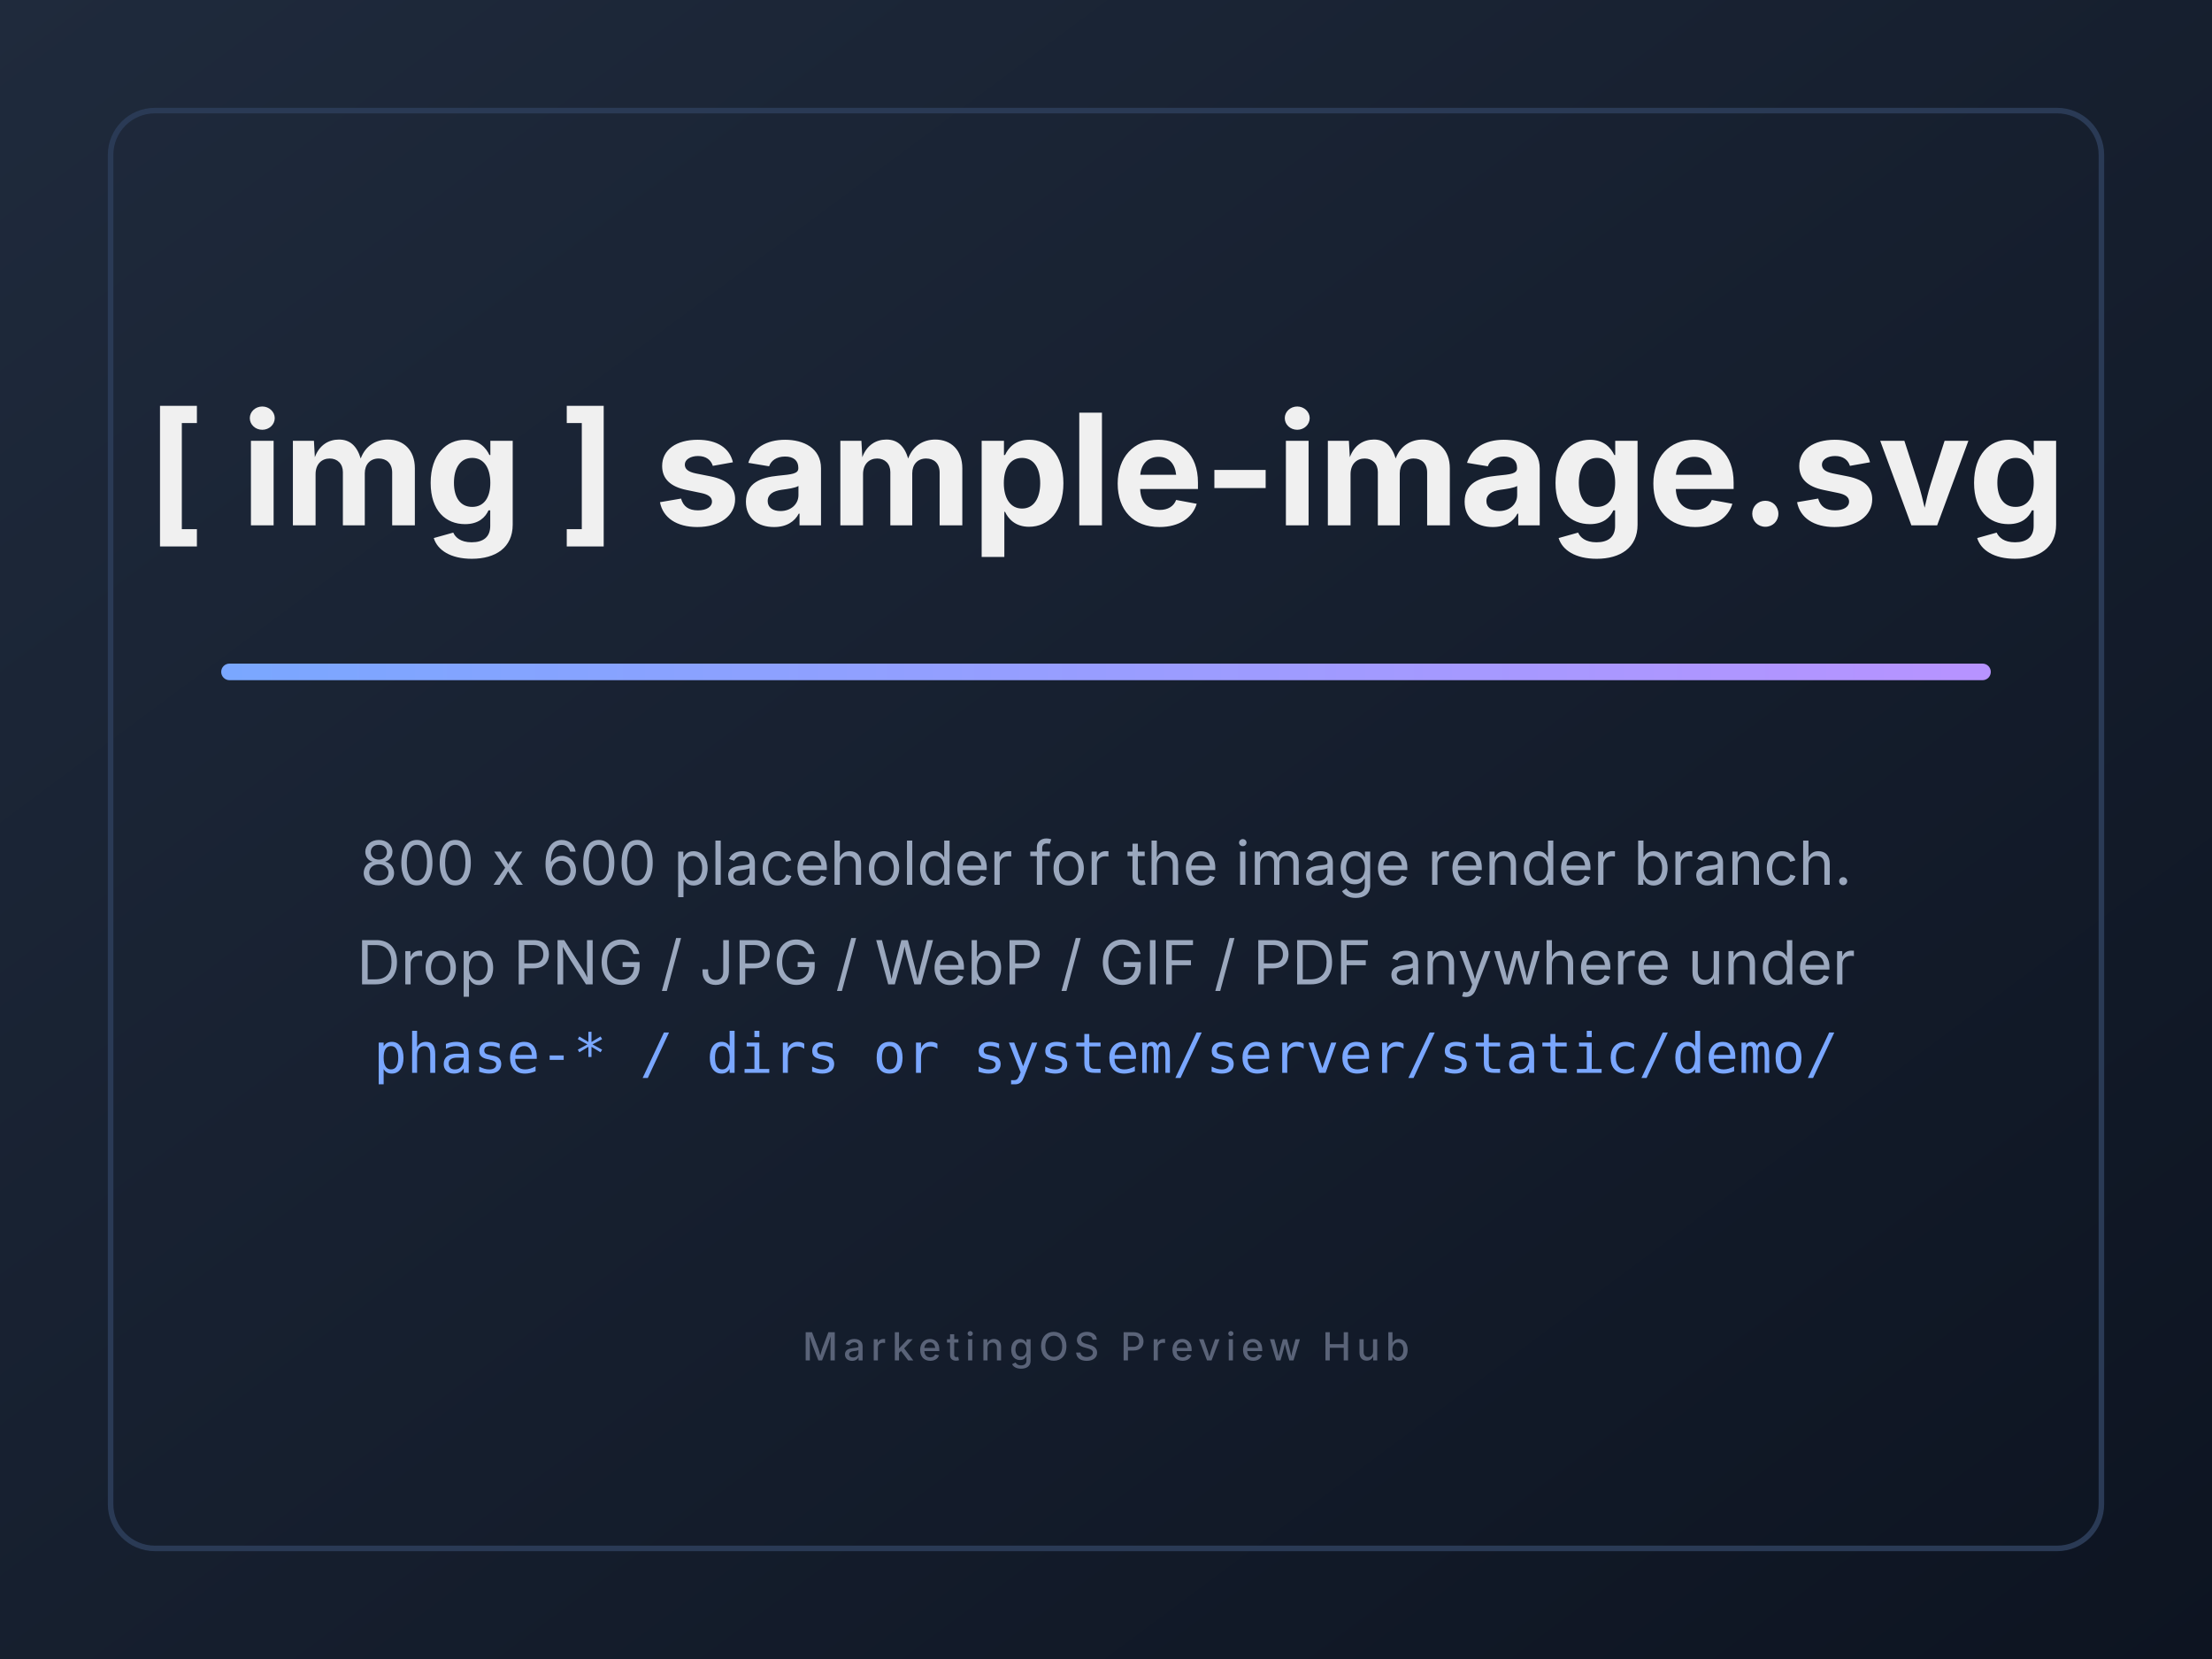
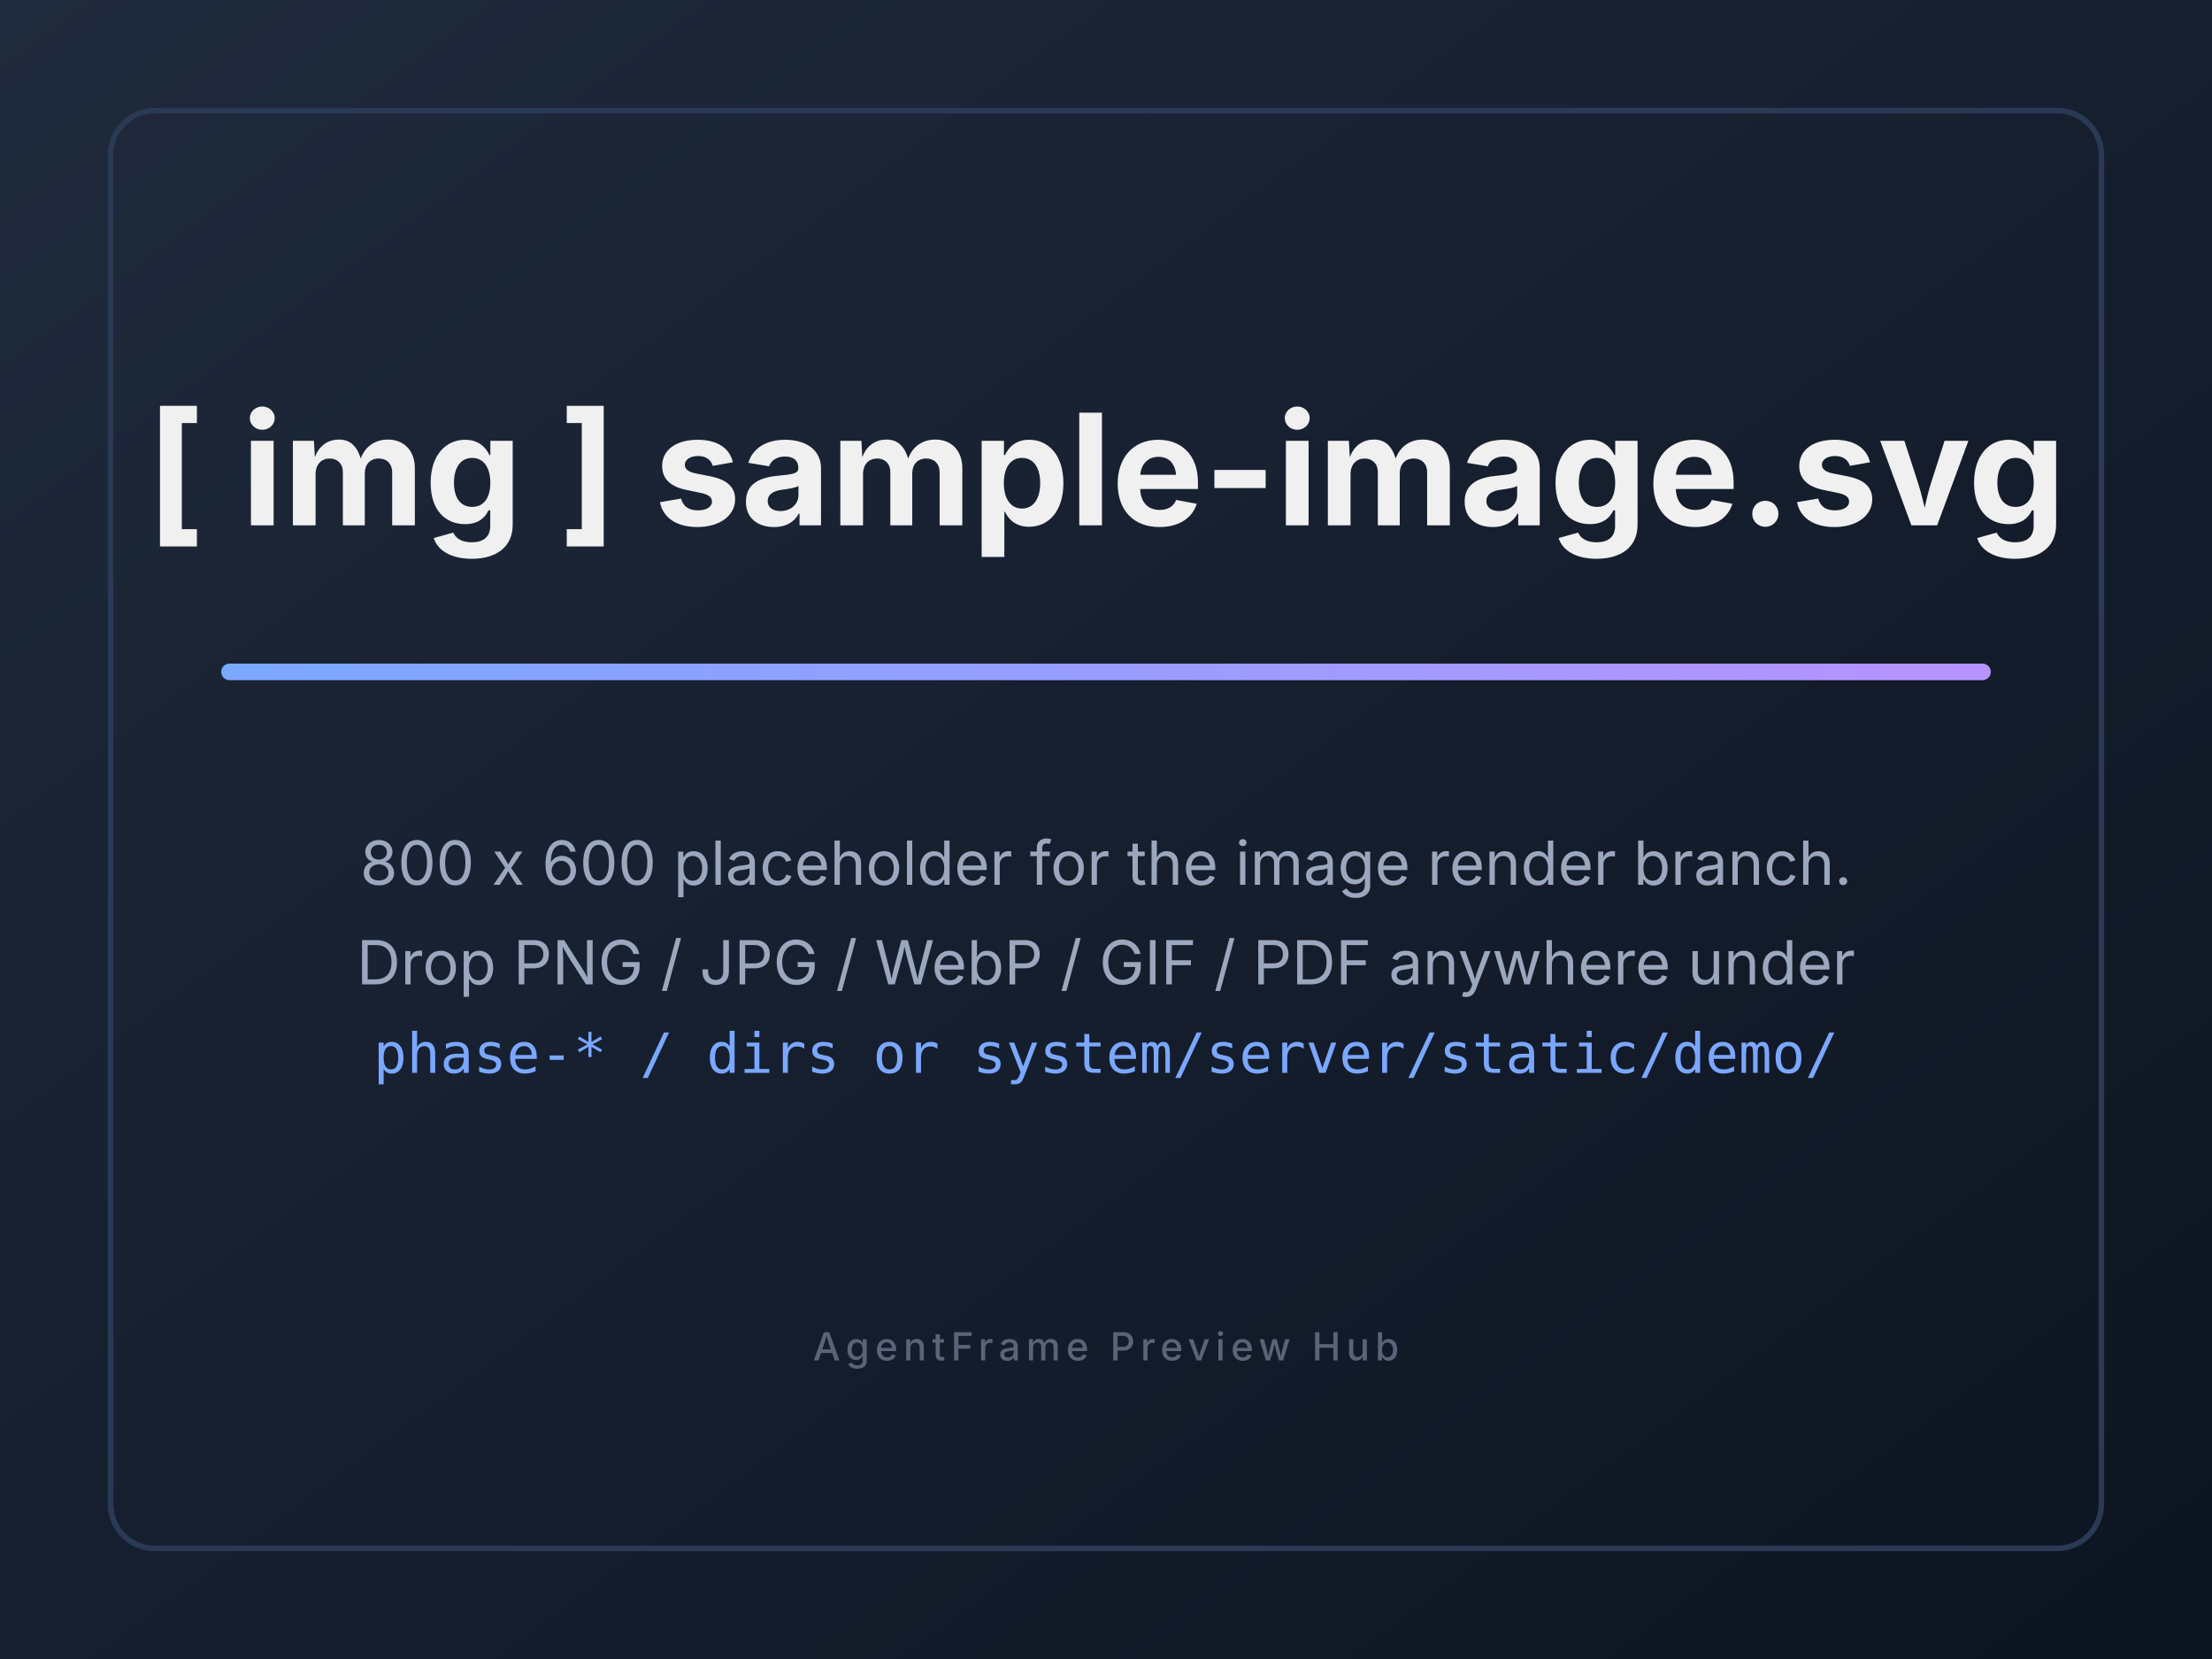
<svg xmlns="http://www.w3.org/2000/svg" viewBox="0 0 800 600" width="800" height="600">
  <defs>
    <linearGradient id="bg" x1="0" y1="0" x2="1" y2="1">
      <stop offset="0%" stop-color="#1f2a3c" />
      <stop offset="100%" stop-color="#0d1421" />
    </linearGradient>
    <linearGradient id="accent" x1="0" y1="0" x2="1" y2="0">
      <stop offset="0%" stop-color="#7aa7ff" />
      <stop offset="100%" stop-color="#b793ff" />
    </linearGradient>
  </defs>
  <rect width="800" height="600" fill="url(#bg)" />
  <rect x="40" y="40" width="720" height="520" rx="16" ry="16" fill="none" stroke="#2a3a55" stroke-width="2" />
  <rect x="80" y="240" width="640" height="6" rx="3" fill="url(#accent)" />
  <text x="400" y="190" font-family="-apple-system, Segoe UI, system-ui, sans-serif" font-size="56" font-weight="700" fill="#f0f0f0" text-anchor="middle">[ img ] sample-image.svg</text>
  <text x="400" y="320" font-family="-apple-system, Segoe UI, system-ui, sans-serif" font-size="22" font-weight="400" fill="#9aa7bd" text-anchor="middle">800 x 600 placeholder for the image render branch.</text>
  <text x="400" y="356" font-family="-apple-system, Segoe UI, system-ui, sans-serif" font-size="22" font-weight="400" fill="#9aa7bd" text-anchor="middle">Drop PNG / JPG / WebP / GIF / PDF anywhere under</text>
  <text x="400" y="388" font-family="ui-monospace, SF Mono, Menlo, Consolas, monospace" font-size="20" font-weight="400" fill="#7aa7ff" text-anchor="middle">phase-* / dirs or system/server/static/demo/</text>
-   <text x="400" y="492" font-family="-apple-system, Segoe UI, system-ui, sans-serif" font-size="14" font-weight="500" fill="#5a6378" text-anchor="middle" letter-spacing="2">MarketingOS Preview Hub</text>
+   <text x="400" y="492" font-family="-apple-system, Segoe UI, system-ui, sans-serif" font-size="14" font-weight="500" fill="#5a6378" text-anchor="middle" letter-spacing="2">AgentFrame Preview Hub</text>
</svg>
